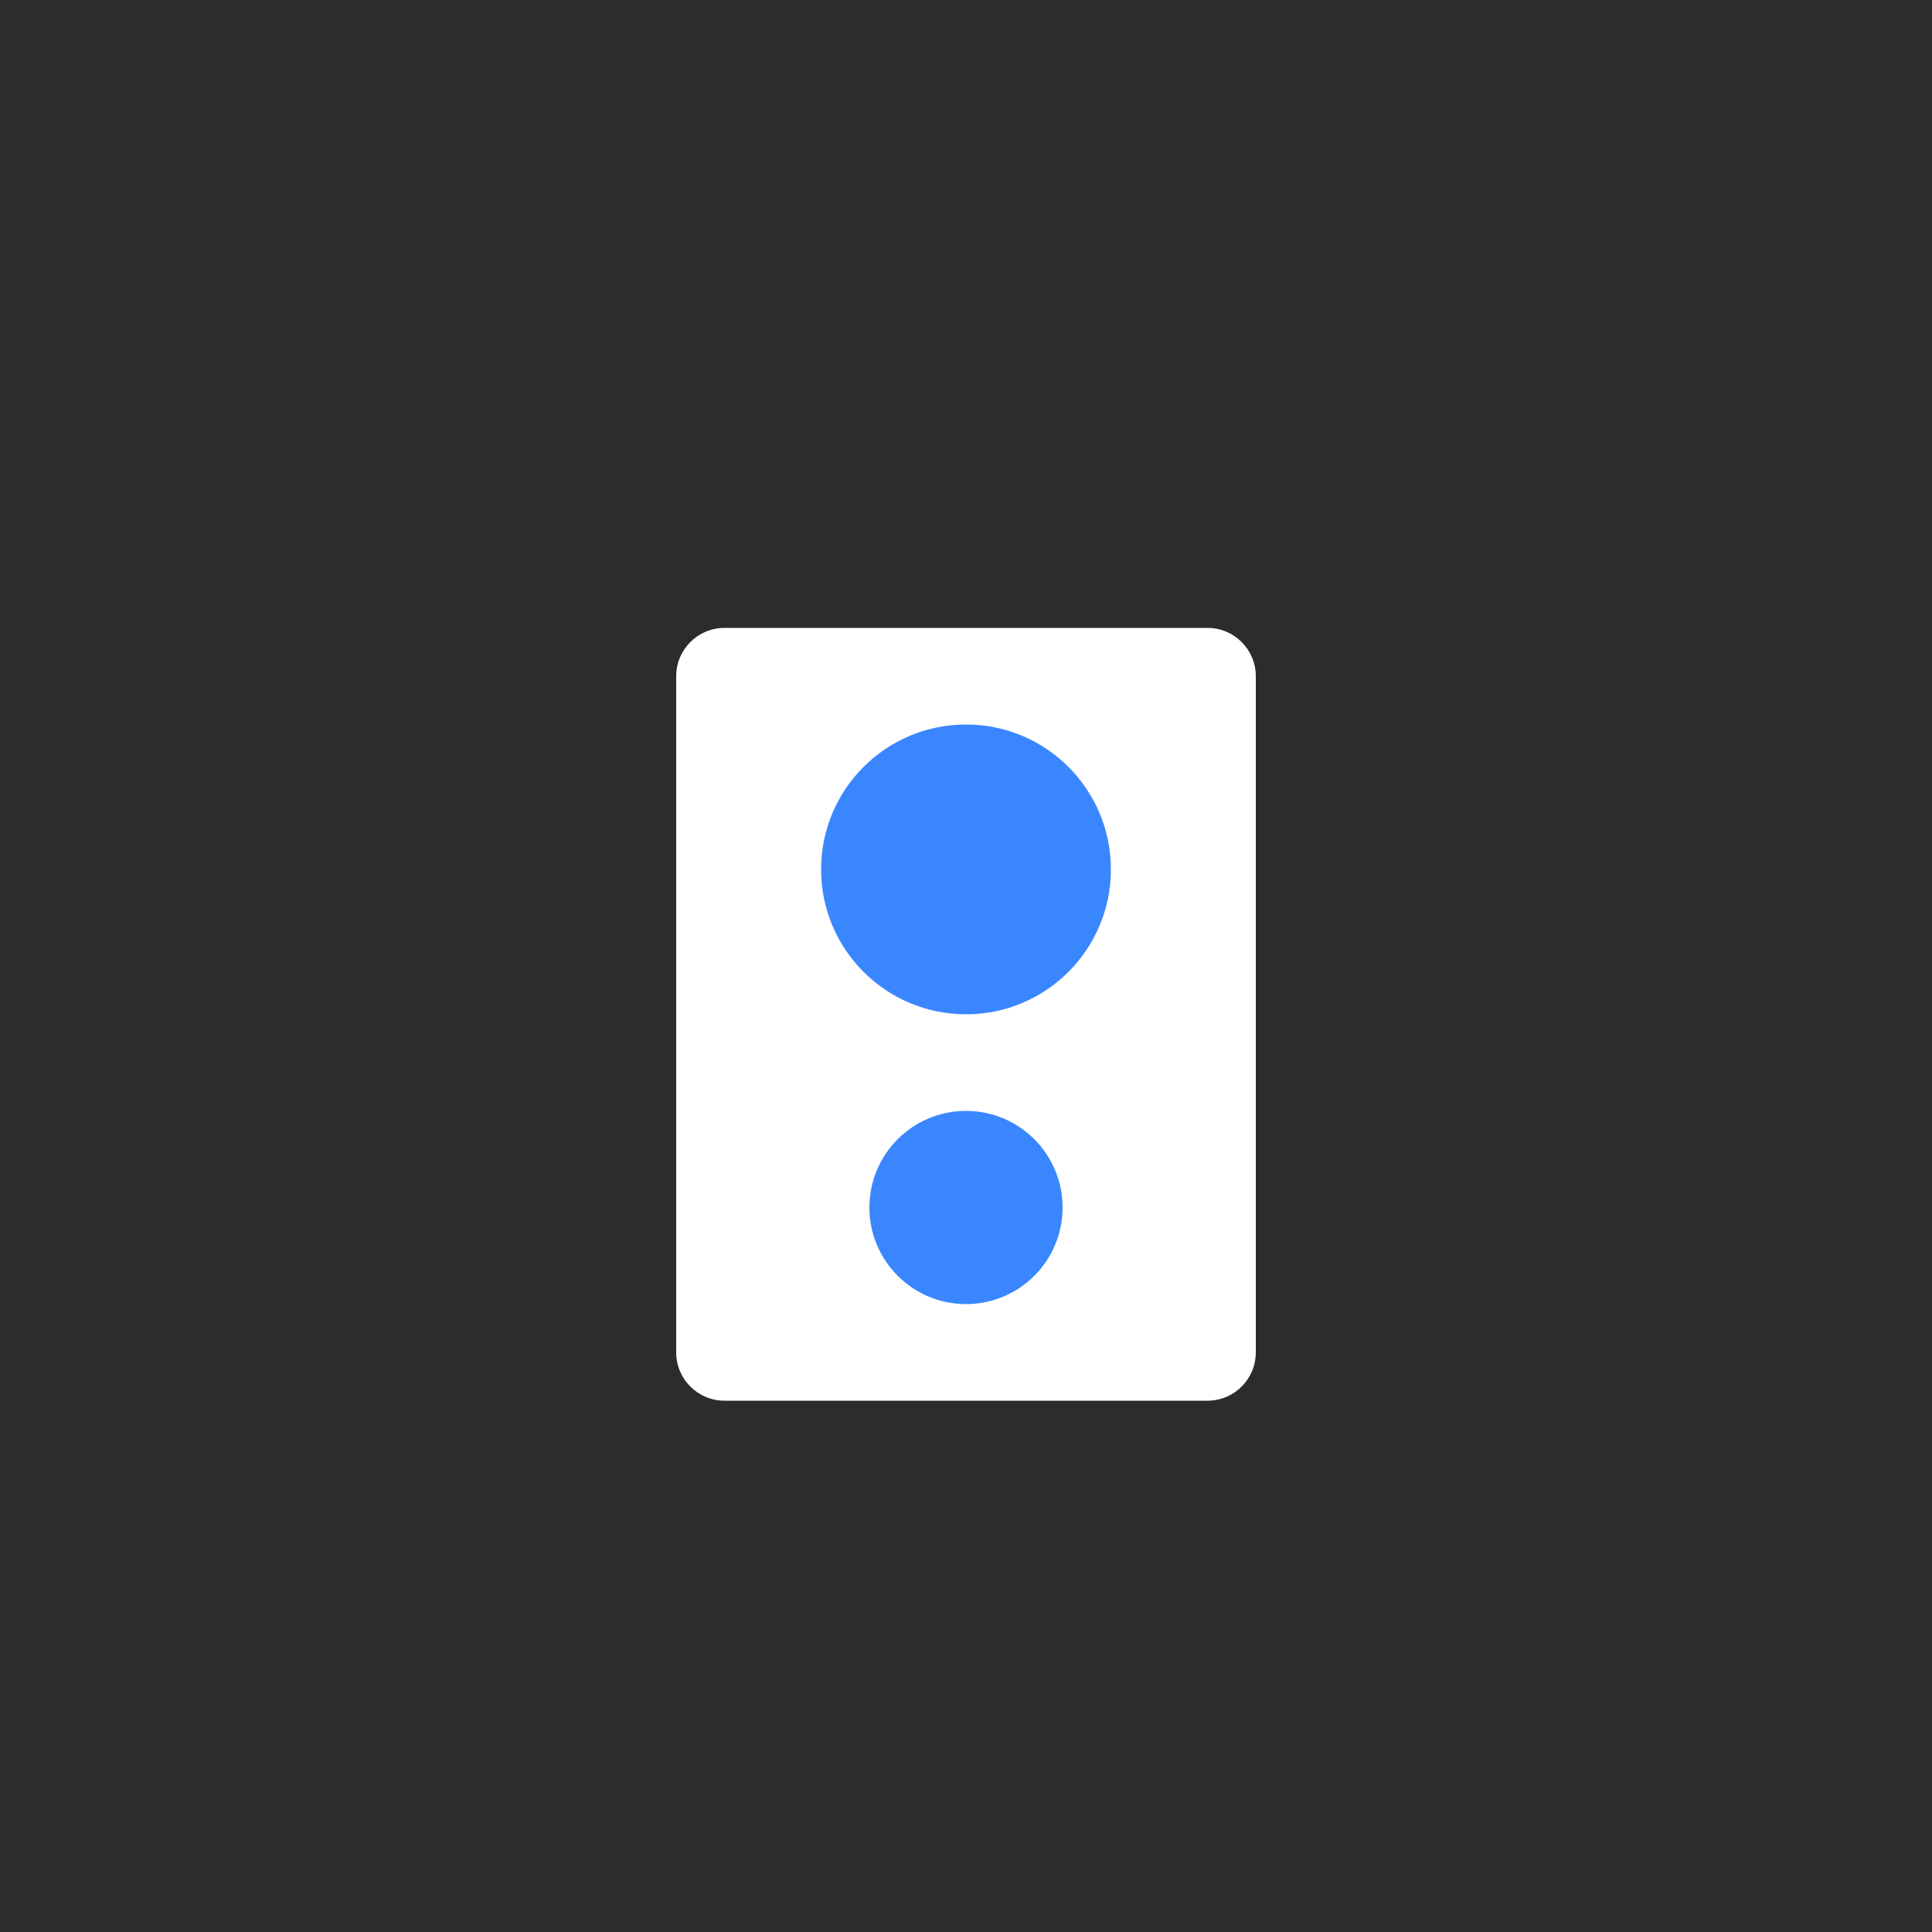
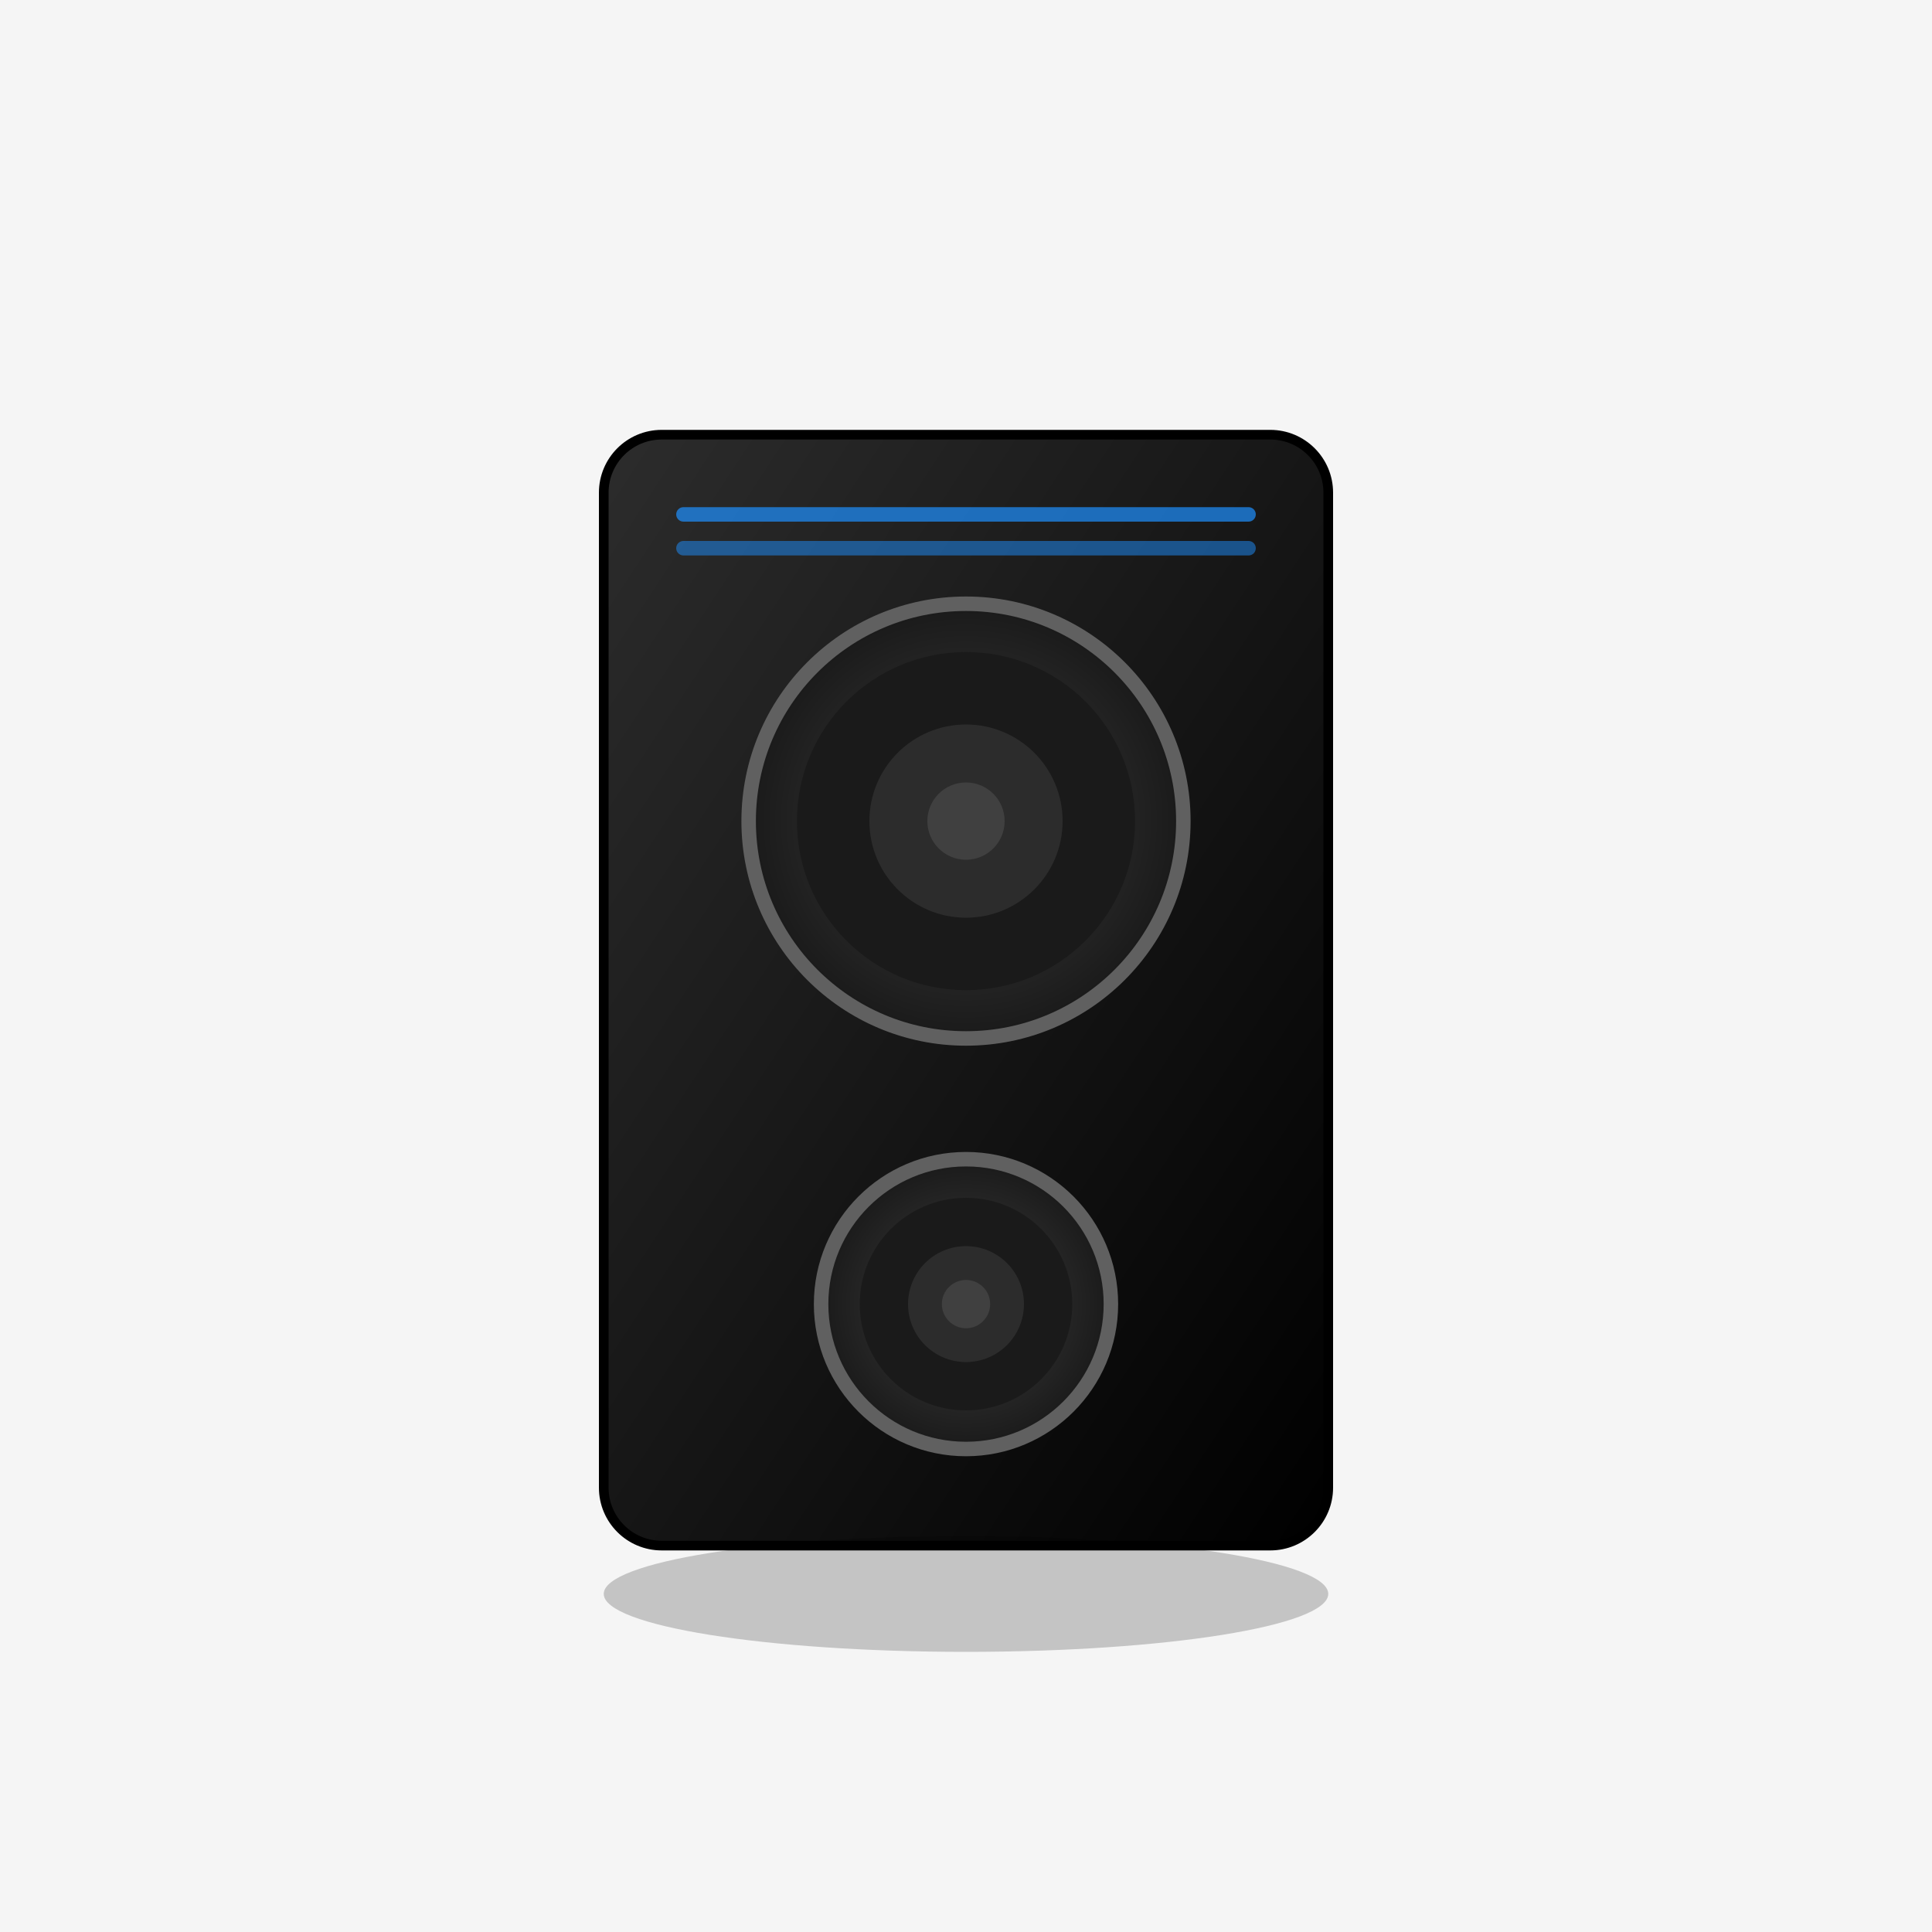
<svg xmlns="http://www.w3.org/2000/svg" width="400" height="400">
-   <rect width="400" height="400" fill="#2C2C2C" />
-   <rect x="140" y="130" width="120" height="160" rx="10" fill="#FFF" />
-   <circle cx="200" cy="180" r="30" fill="#3A86FF" />
-   <circle cx="200" cy="250" r="20" fill="#3A86FF" />
+   <defs>
+     <linearGradient id="speaker-grad" x1="0%" y1="0%" x2="100%" y2="100%">
+       <stop offset="0%" style="stop-color:#2C2C2C;stop-opacity:1" />
+       <stop offset="100%" style="stop-color:#000000;stop-opacity:1" />
+     </linearGradient>
+     <radialGradient id="speaker-cone">
+       <stop offset="0%" style="stop-color:#404040;stop-opacity:1" />
+       <stop offset="100%" style="stop-color:#1A1A1A;stop-opacity:1" />
+     </radialGradient>
+   </defs>
+   <rect width="400" height="400" fill="#F5F5F5" />
+   <rect x="125" y="90" width="150" height="230" rx="12" fill="url(#speaker-grad)" stroke="#000" stroke-width="2" />
+   <circle cx="200" cy="170" r="45" fill="url(#speaker-cone)" stroke="#606060" stroke-width="3" />
+   <circle cx="200" cy="170" r="35" fill="#1A1A1A" />
+   <circle cx="200" cy="170" r="20" fill="#2C2C2C" />
+   <circle cx="200" cy="170" r="8" fill="#404040" />
+   <circle cx="200" cy="270" r="30" fill="url(#speaker-cone)" stroke="#606060" stroke-width="3" />
+   <circle cx="200" cy="270" r="22" fill="#1A1A1A" />
+   <circle cx="200" cy="270" r="12" fill="#2C2C2C" />
+   <circle cx="200" cy="270" r="5" fill="#404040" />
+   <rect x="140" y="105" width="120" height="3" rx="1.5" fill="#1E90FF" opacity="0.7" />
+   <rect x="140" y="112" width="120" height="3" rx="1.5" fill="#1E90FF" opacity="0.5" />
+   <ellipse cx="200" cy="330" rx="75" ry="12" fill="#000" opacity="0.2" />
</svg>
